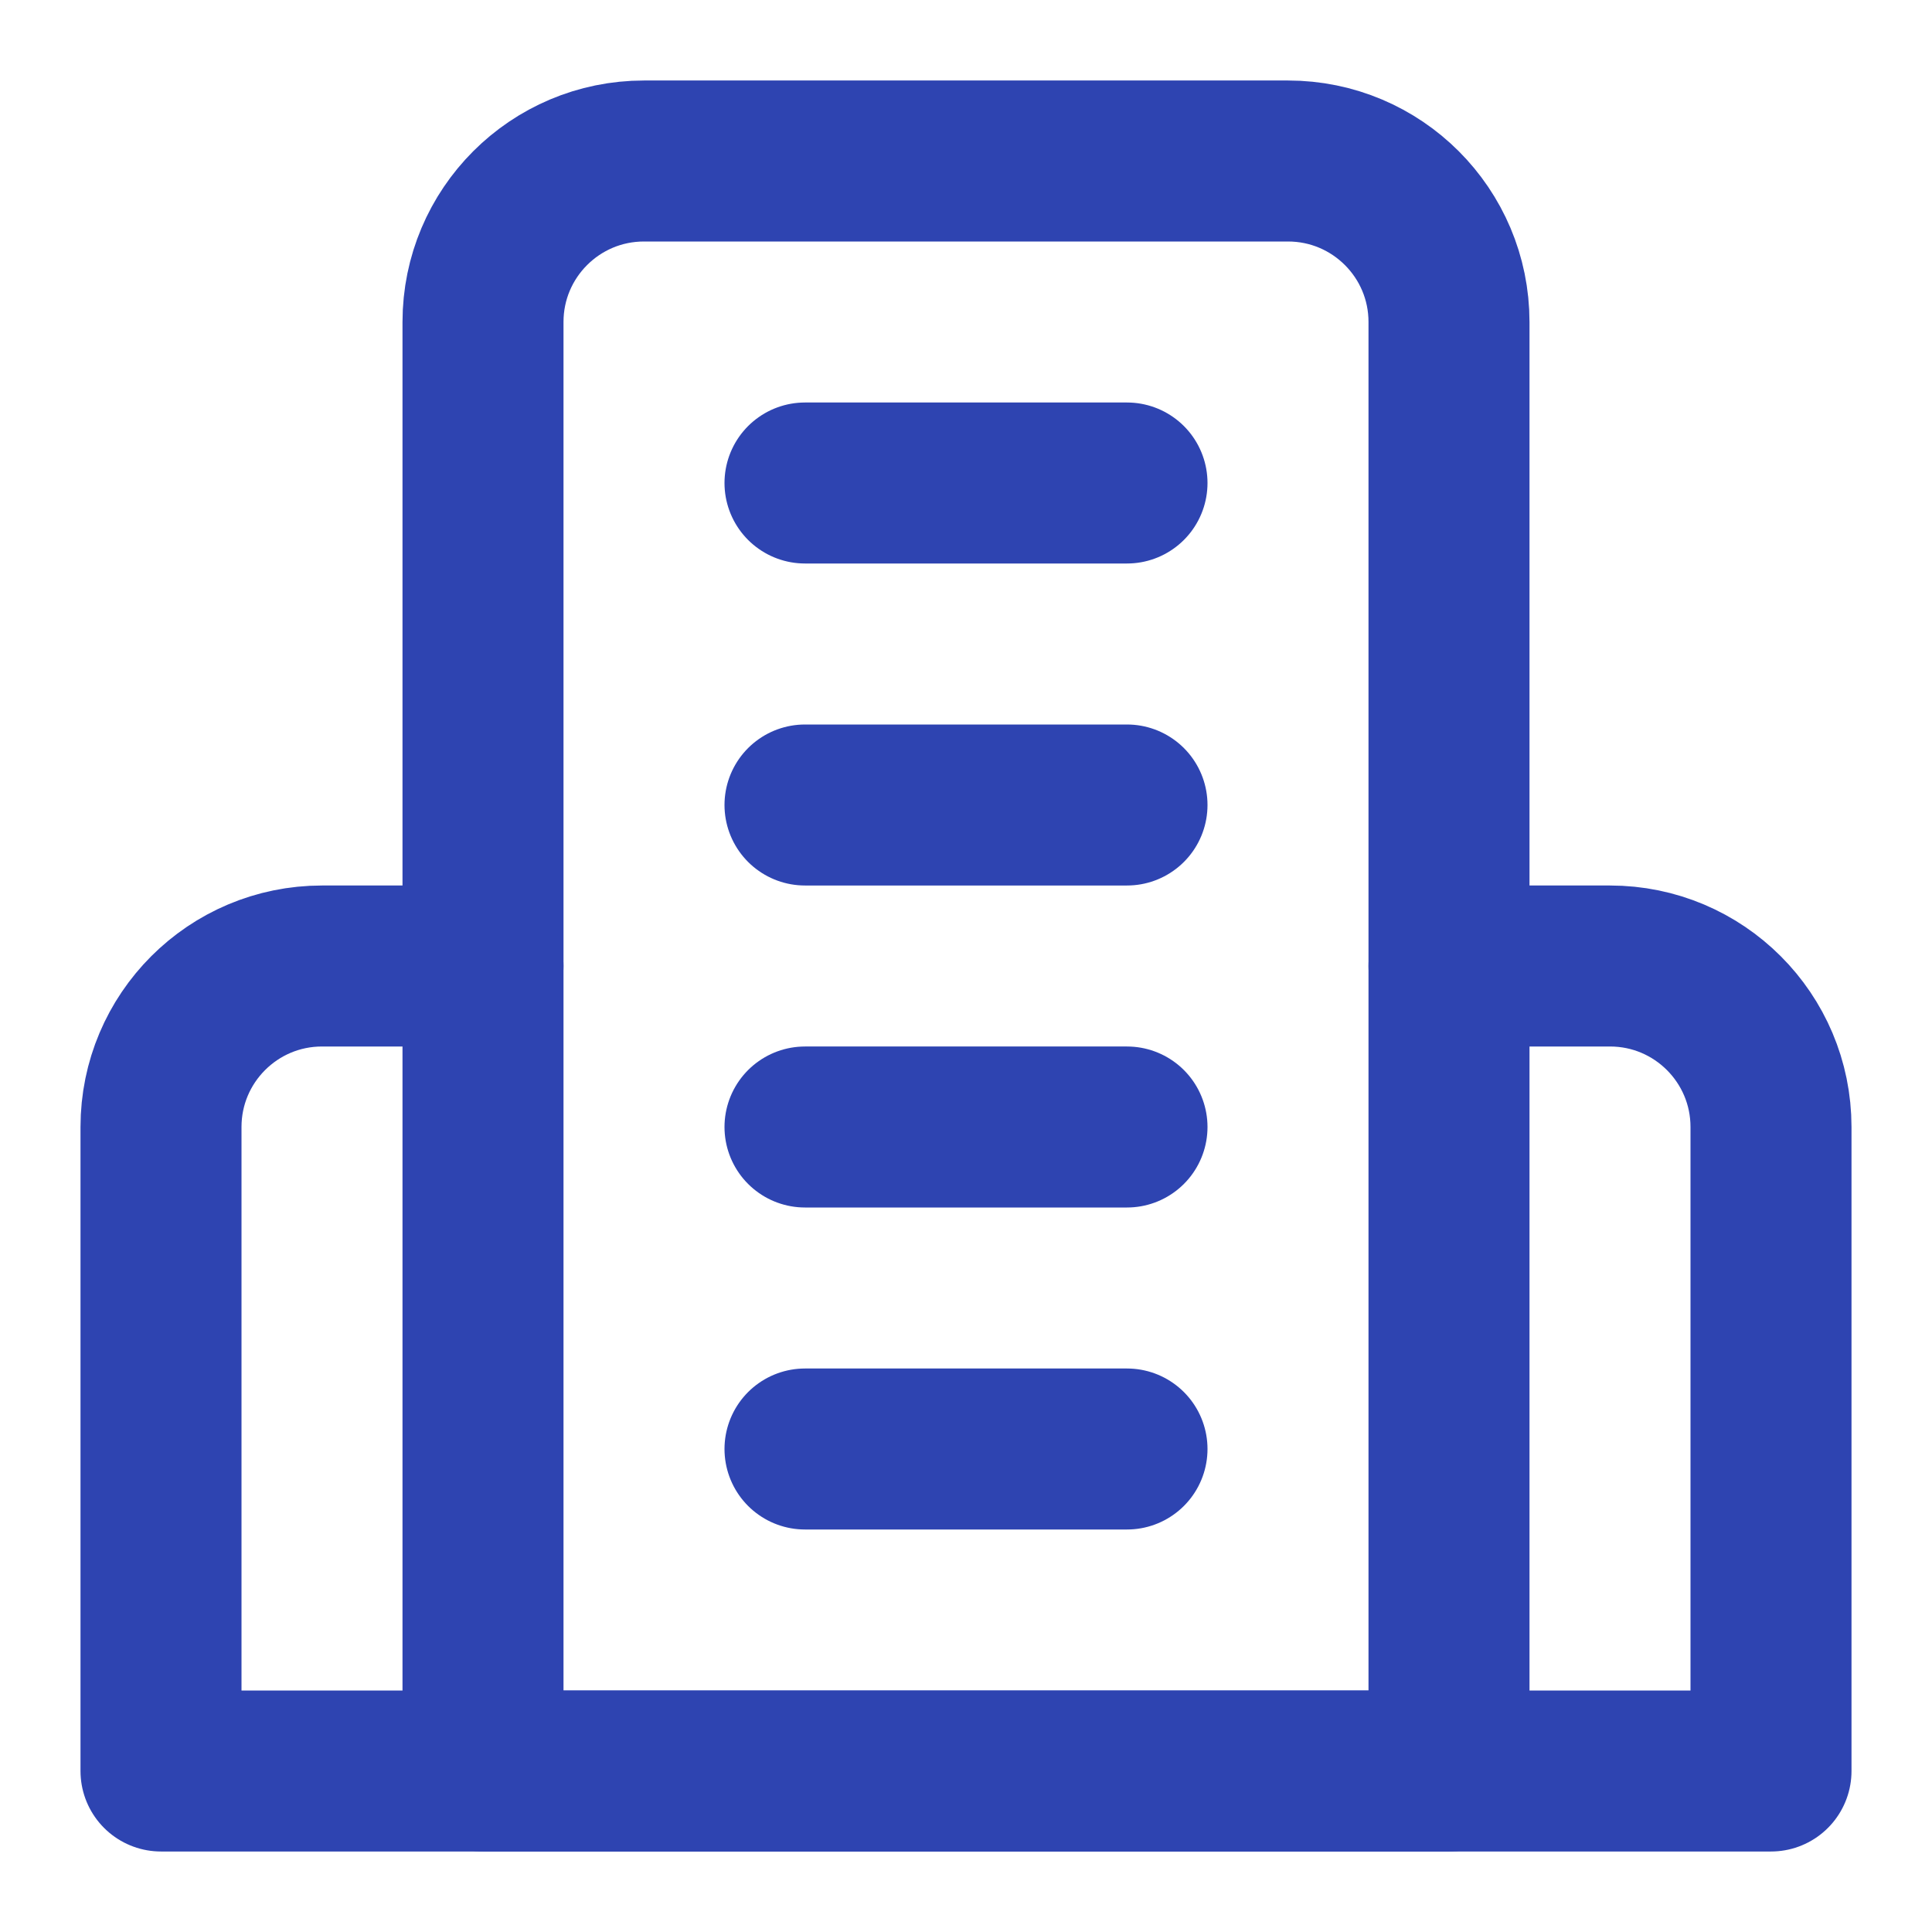
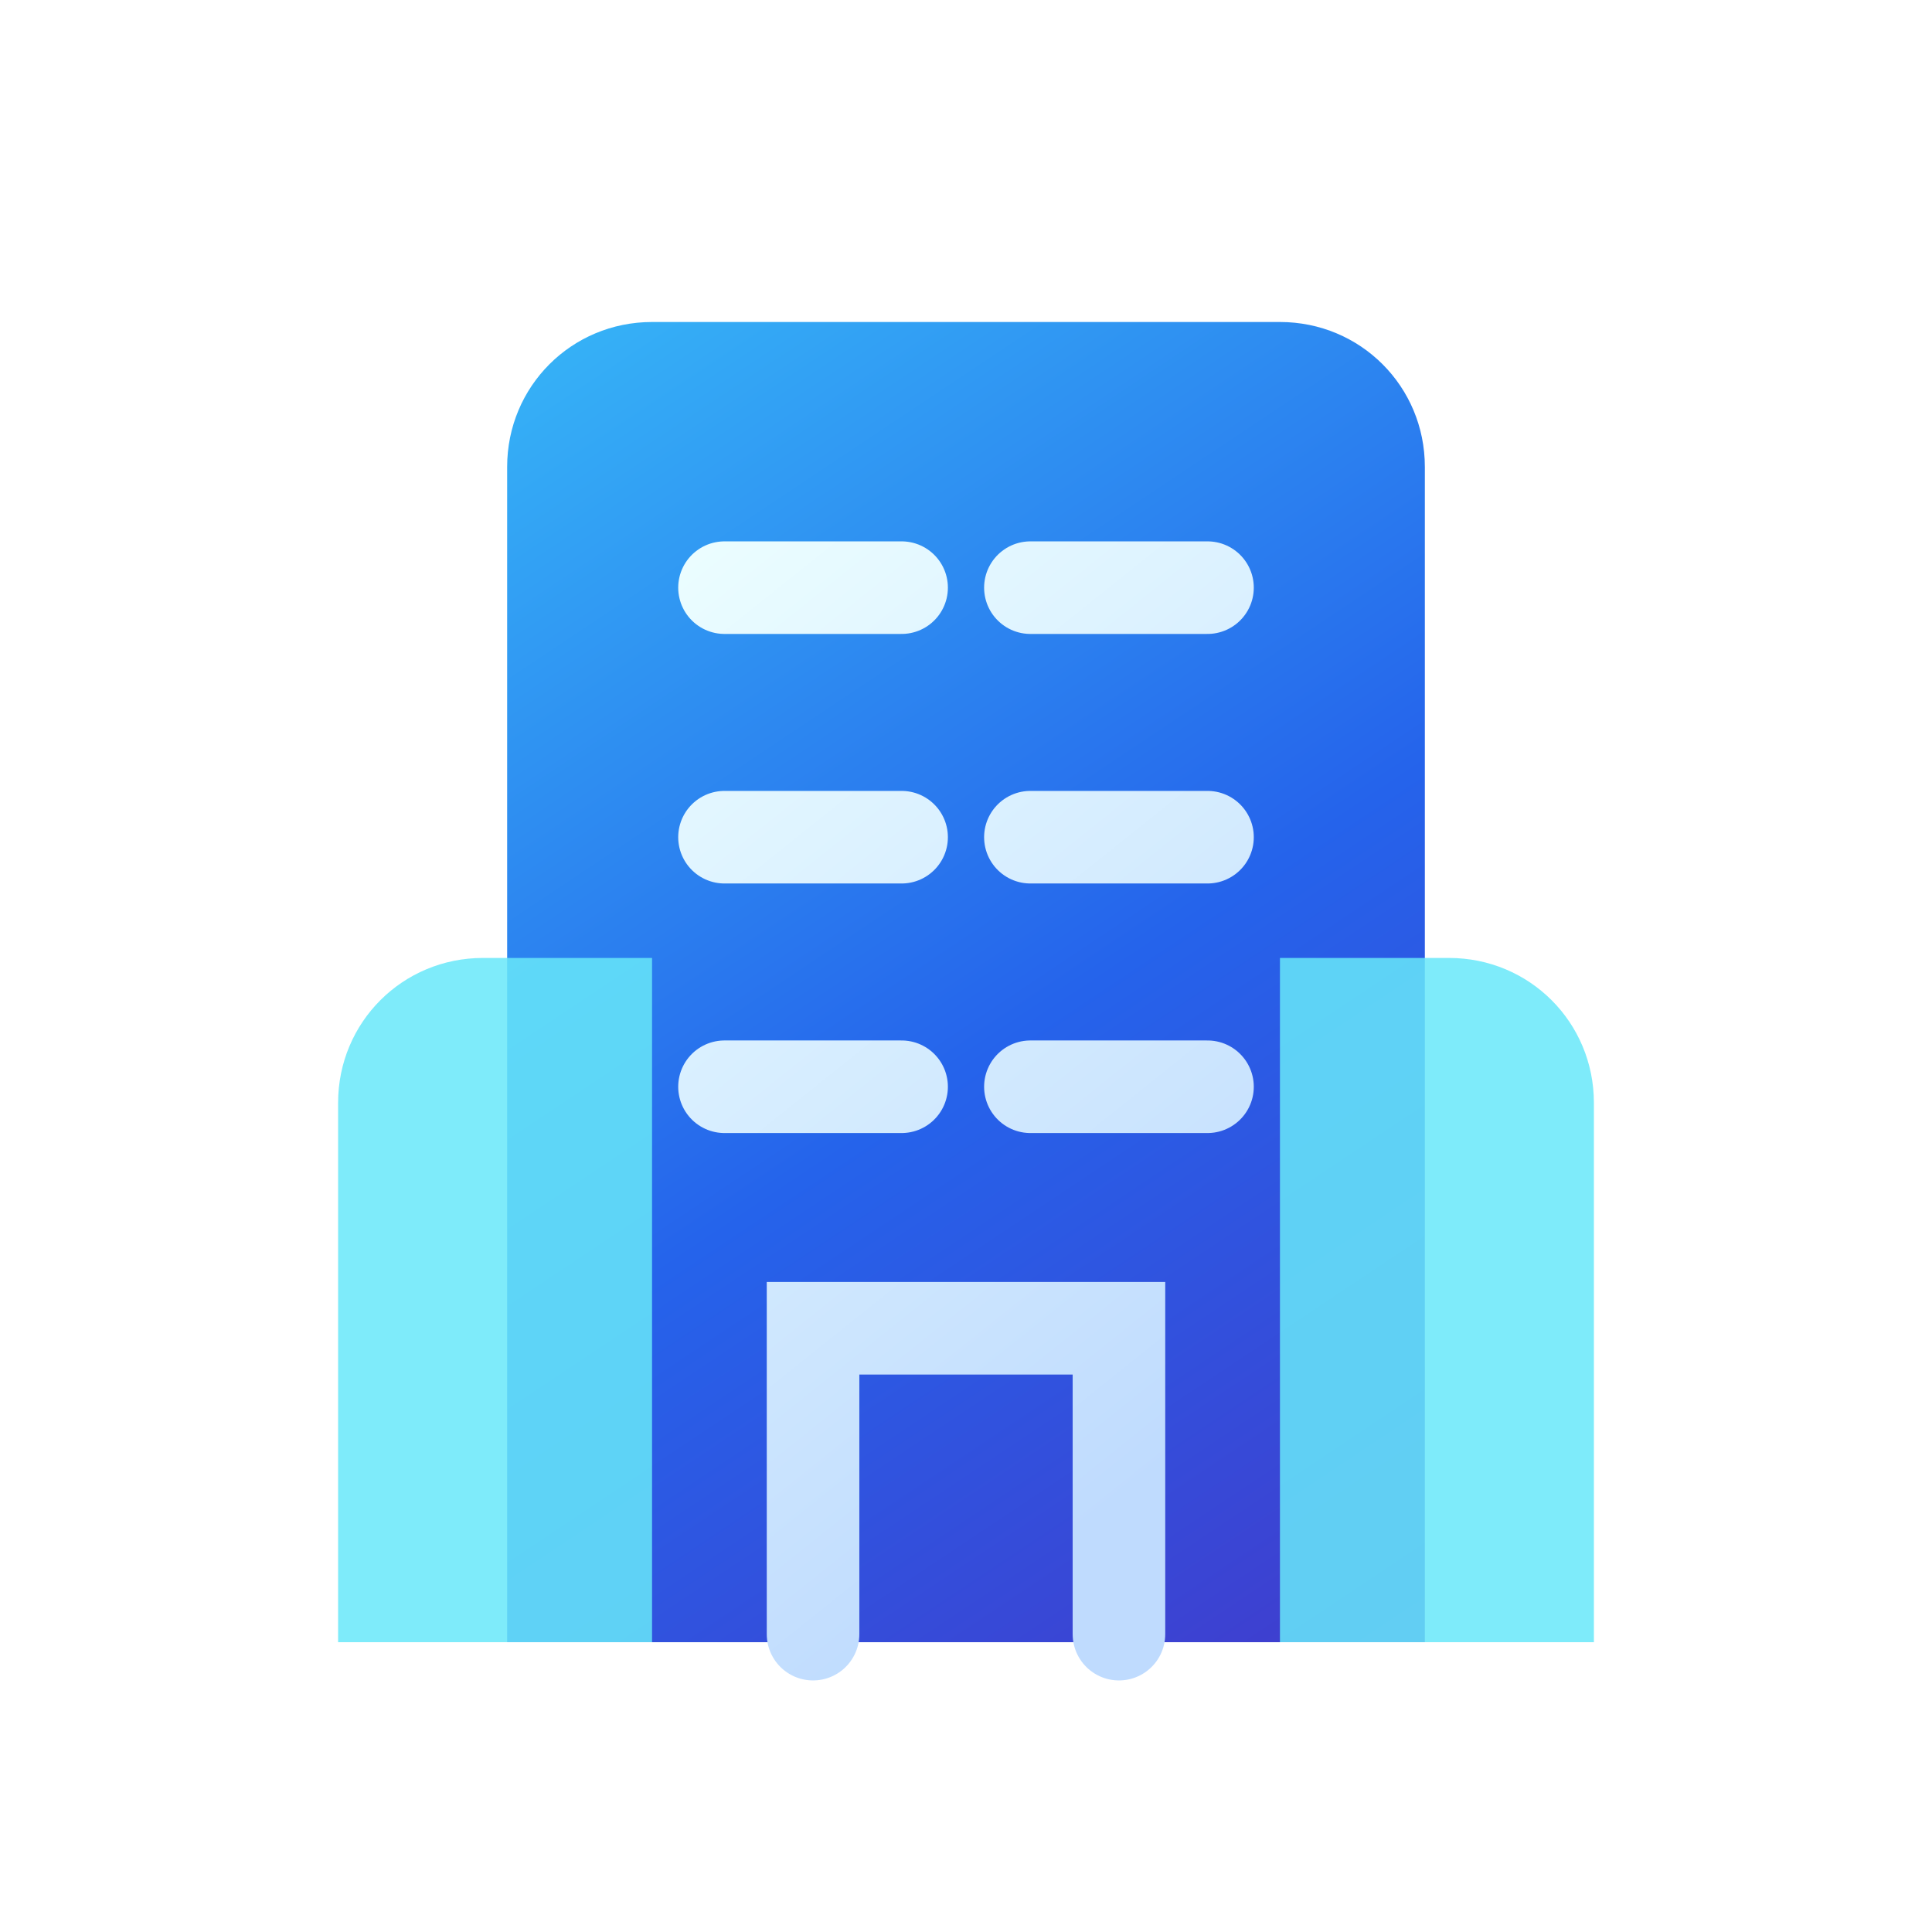
- <svg xmlns="http://www.w3.org/2000/svg" viewBox="0 0 24 24" fill="none" stroke="#2e44b1" stroke-width="2" stroke-linecap="round" stroke-linejoin="round">
-   <path d="M6 22V4a2 2 0 0 1 2-2h8a2 2 0 0 1 2 2v18Z" />
-   <path d="M6 12H4a2 2 0 0 0-2 2v8h20v-8a2 2 0 0 0-2-2h-2" />
-   <path d="M10 6h4" />
-   <path d="M10 10h4" />
-   <path d="M10 14h4" />
-   <path d="M10 18h4" />
+ <svg xmlns="http://www.w3.org/2000/svg" viewBox="0 0 24 24" fill="none">
+   <defs>
+     <linearGradient id="g" x1="6" y1="3" x2="18" y2="21" gradientUnits="userSpaceOnUse">
+       <stop stop-color="#38bdf8" />
+       <stop offset=".55" stop-color="#2563eb" />
+       <stop offset="1" stop-color="#4338ca" />
+     </linearGradient>
+     <linearGradient id="w" x1="8" y1="7" x2="16" y2="17" gradientUnits="userSpaceOnUse">
+       <stop stop-color="#ecfeff" />
+       <stop offset="1" stop-color="#bfdbfe" />
+     </linearGradient>
+   </defs>
+   <path d="M6.3 20.4V5.8c0-1 .8-1.8 1.8-1.8h7.8c1 0 1.8.8 1.8 1.8v14.6H6.3Z" fill="url(#g)" />
+   <path d="M4.2 20.4v-6.7c0-1 .8-1.8 1.8-1.8h2.1v8.5H4.2Zm11.7 0v-8.5H18c1 0 1.8.8 1.8 1.8v6.7h-3.9Z" fill="#67e8f9" opacity=".85" />
+   <path d="M9 7.3h2.2M12.8 7.3H15M9 10.4h2.2M12.8 10.4H15M9 13.5h2.2M12.8 13.5H15M10.1 20.3v-3.8h3.8v3.8" stroke="url(#w)" stroke-width="1.15" stroke-linecap="round" />
</svg>
